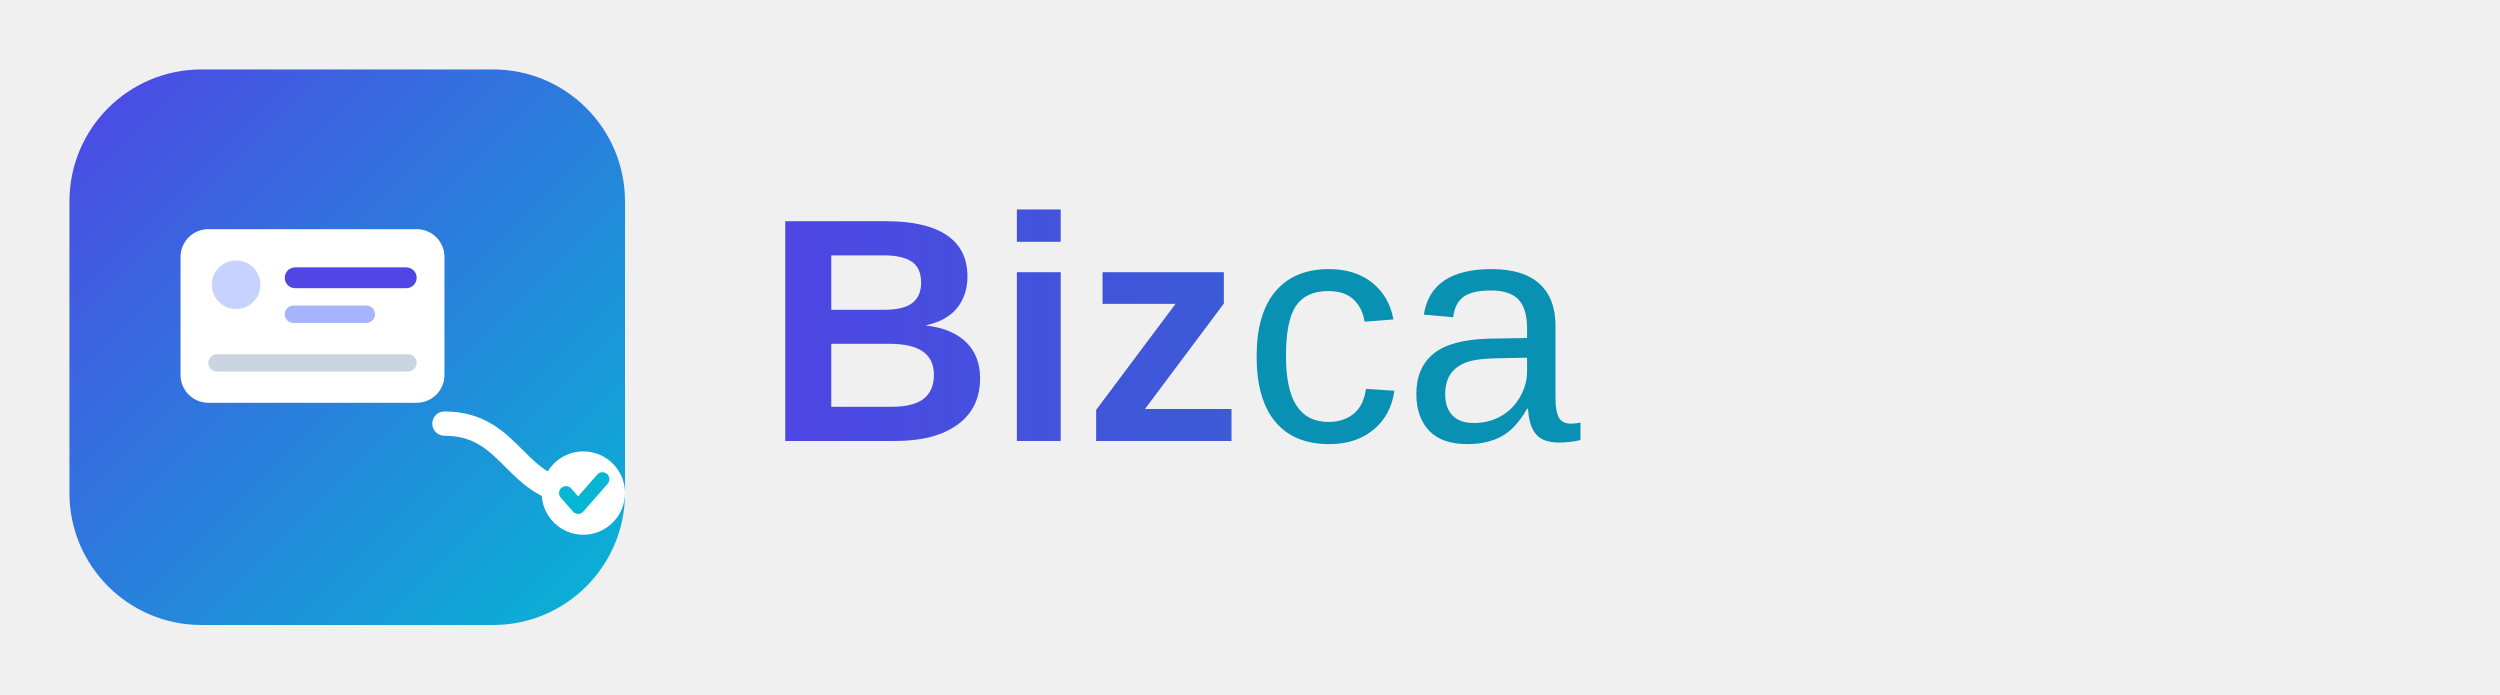
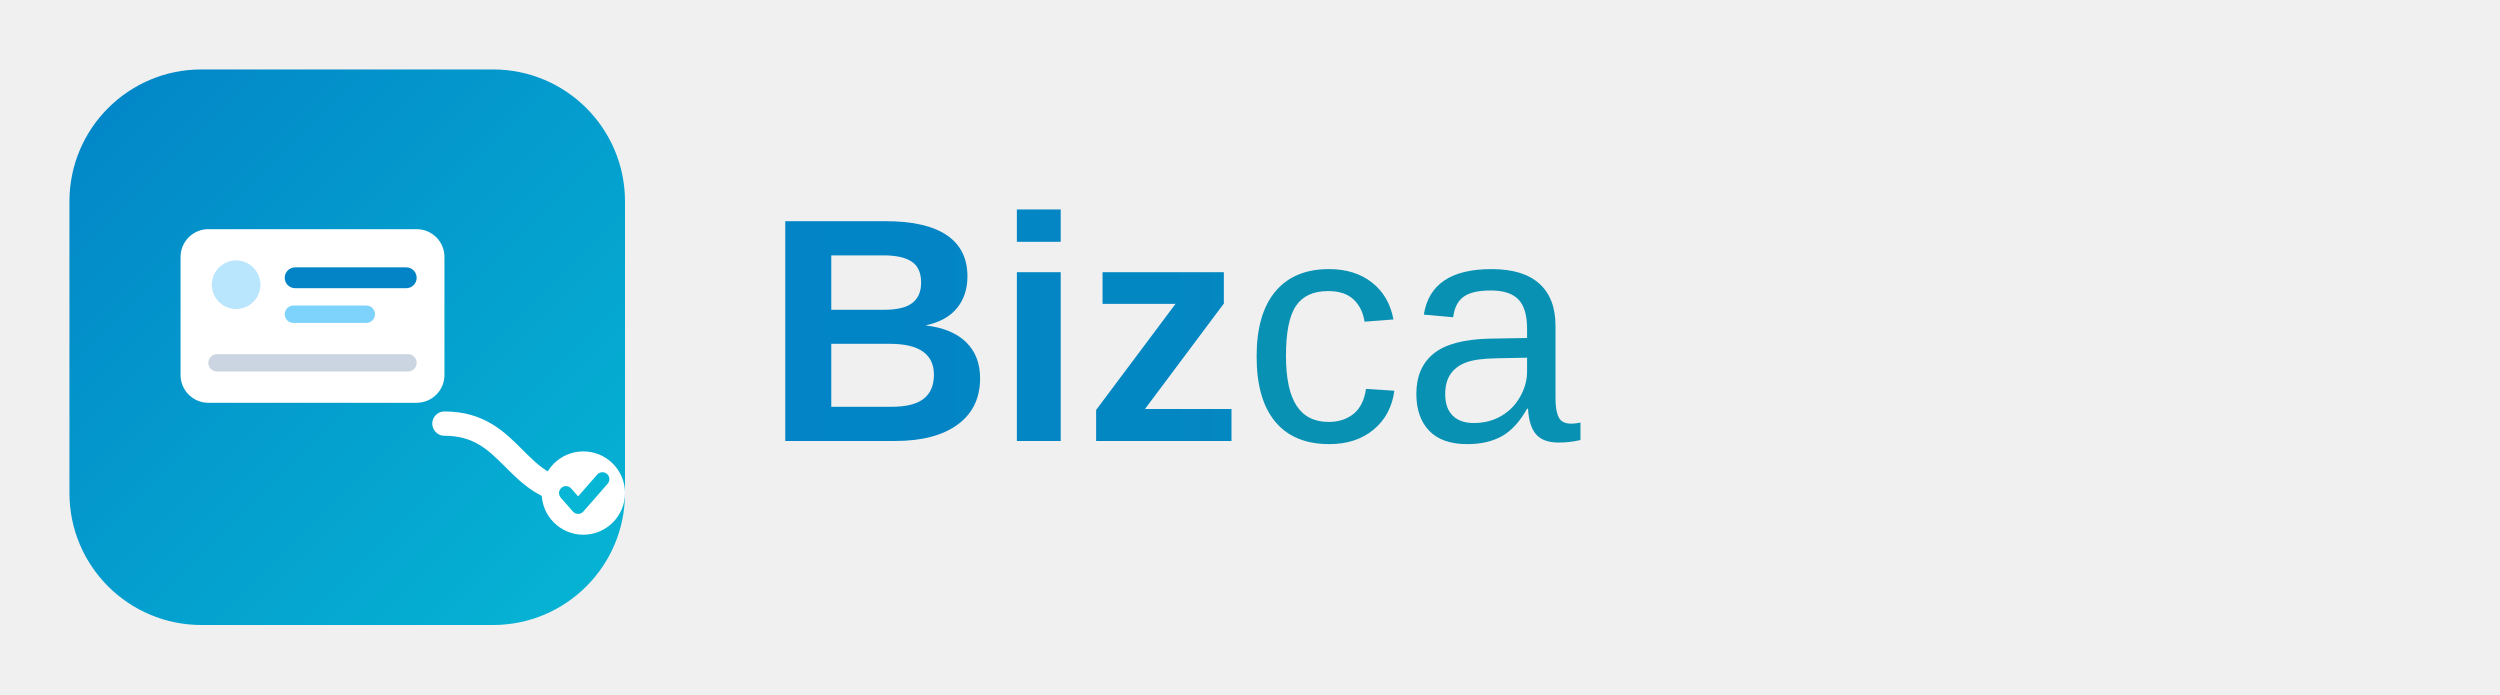
<svg xmlns="http://www.w3.org/2000/svg" width="720" height="200" viewBox="0 0 720 200" fill="none">
  <defs>
    <linearGradient id="bg2" x1="20" y1="20" x2="180" y2="180" gradientUnits="userSpaceOnUse">
-       <stop stop-color="#4F46E5" />
+       <stop stop-color="#0284C7" />
      <stop offset="1" stop-color="#06B6D4" />
    </linearGradient>
    <linearGradient id="txt" x1="220" y1="0" x2="700" y2="0" gradientUnits="userSpaceOnUse">
-       <stop stop-color="#4F46E5" />
+       <stop stop-color="#0284C7" />
      <stop offset="1" stop-color="#0891B2" />
    </linearGradient>
  </defs>
  <rect x="20" y="20" width="160" height="160" rx="38" fill="url(#bg2)" />
  <rect x="52" y="66" width="76" height="50" rx="8" fill="#FFFFFF" />
-   <circle cx="68" cy="82" r="7" fill="#C7D2FE" />
-   <rect x="82" y="77" width="38" height="6" rx="3" fill="#4F46E5" />
-   <rect x="82" y="88" width="26" height="5" rx="2.5" fill="#A5B4FC" />
+   <circle cx="68" cy="82" r="7" fill="#BAE6FD" />
+   <rect x="82" y="77" width="38" height="6" rx="3" fill="#0284C7" />
+   <rect x="82" y="88" width="26" height="5" rx="2.5" fill="#7DD3FC" />
  <rect x="60" y="102" width="60" height="5" rx="2.5" fill="#CBD5E1" />
  <path d="M128 122 C 148 122, 148 142, 168 142" stroke="#FFFFFF" stroke-width="7" stroke-linecap="round" fill="none" />
  <circle cx="168" cy="142" r="12" fill="#FFFFFF" />
  <path d="M163 142 l 3.5 4 l 7 -8" stroke="#06B6D4" stroke-width="4" stroke-linecap="round" stroke-linejoin="round" fill="none" />
  <text x="220" y="127" font-family="Segoe UI, Arial, sans-serif" font-size="92" font-weight="700" fill="url(#txt)">Biz<tspan font-weight="400" fill="#0891B2">ca</tspan>
  </text>
</svg>
